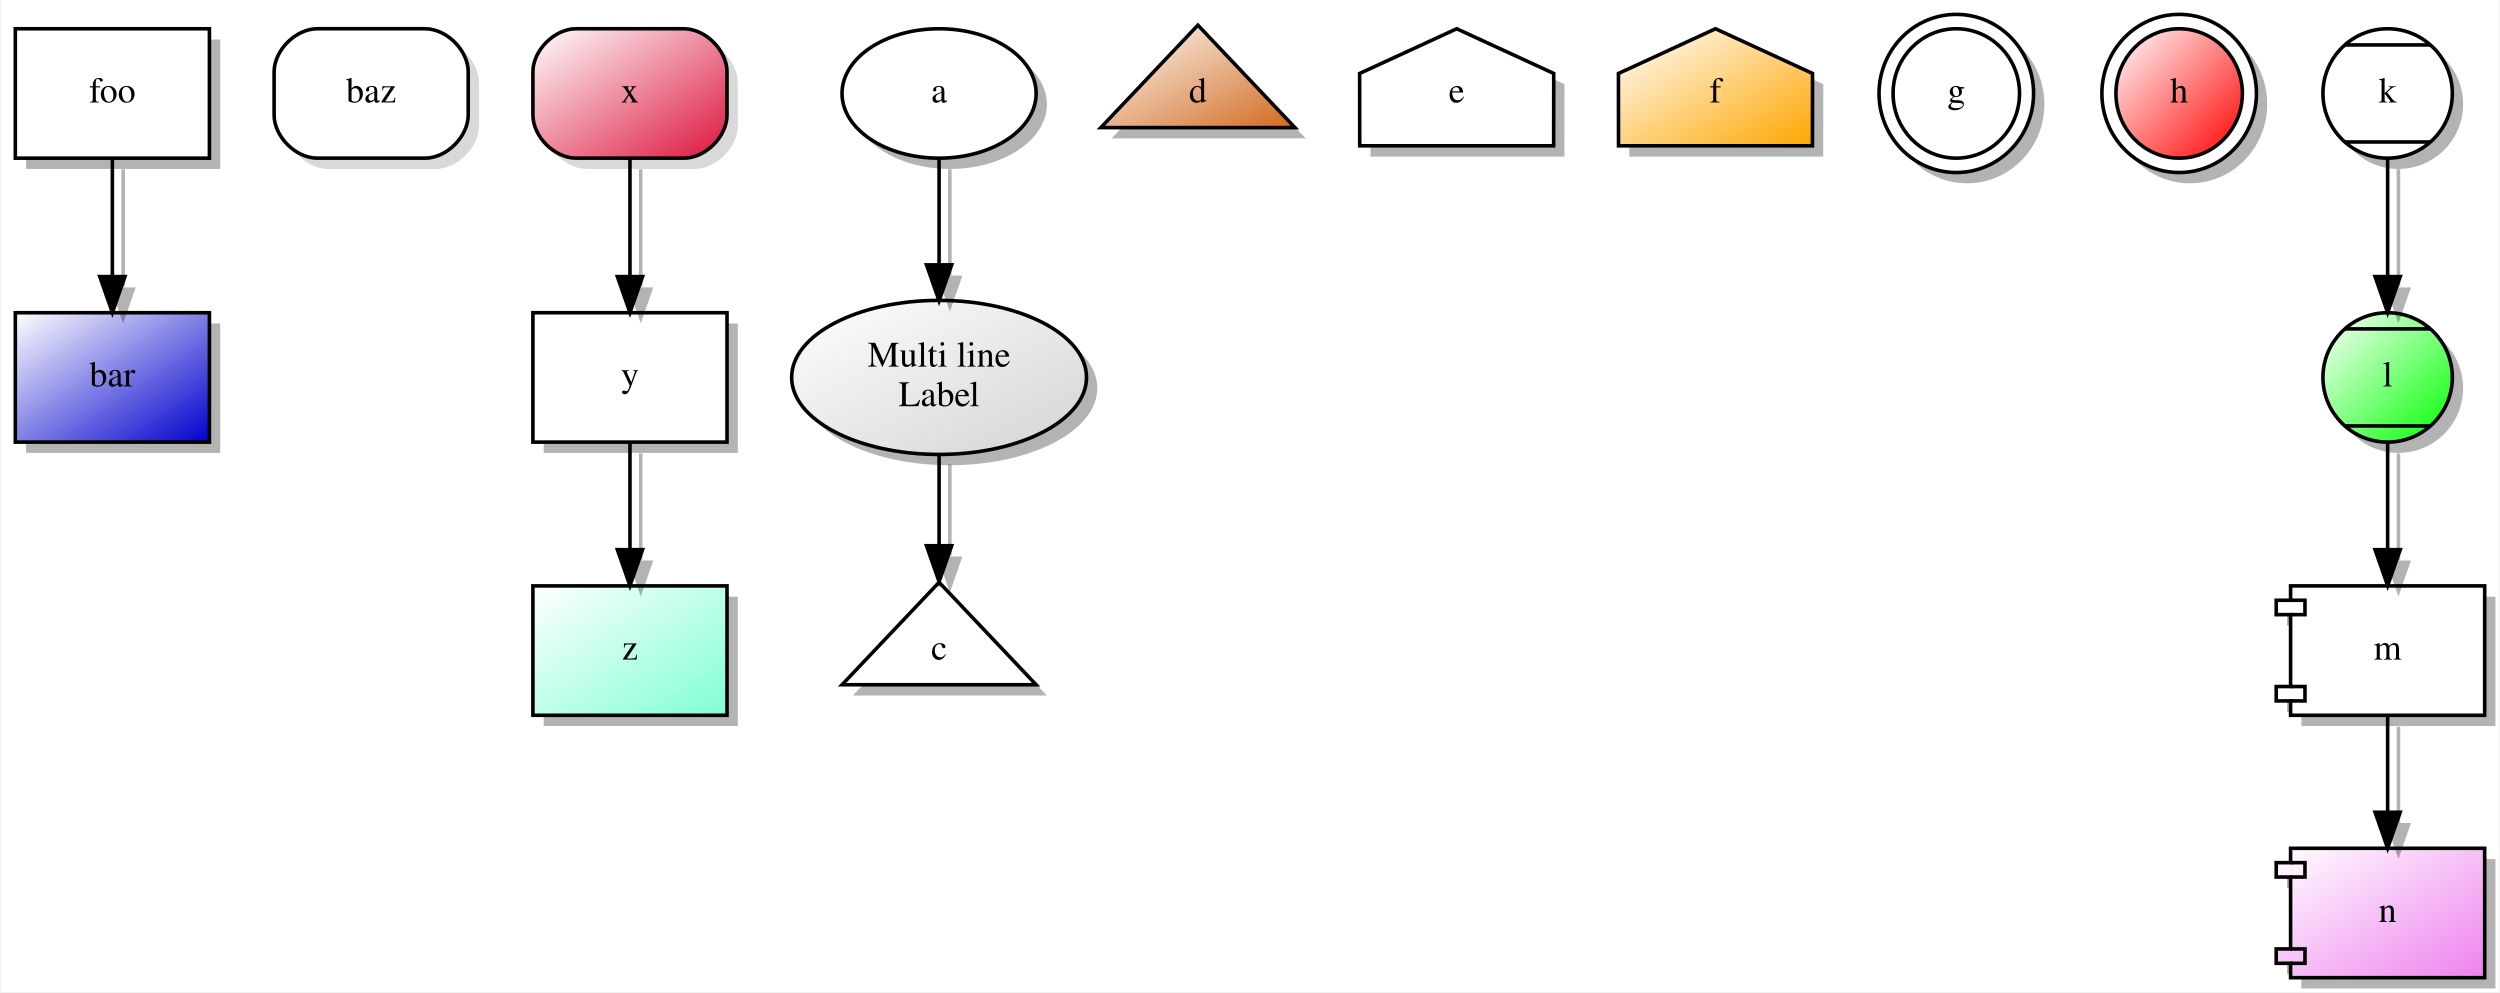
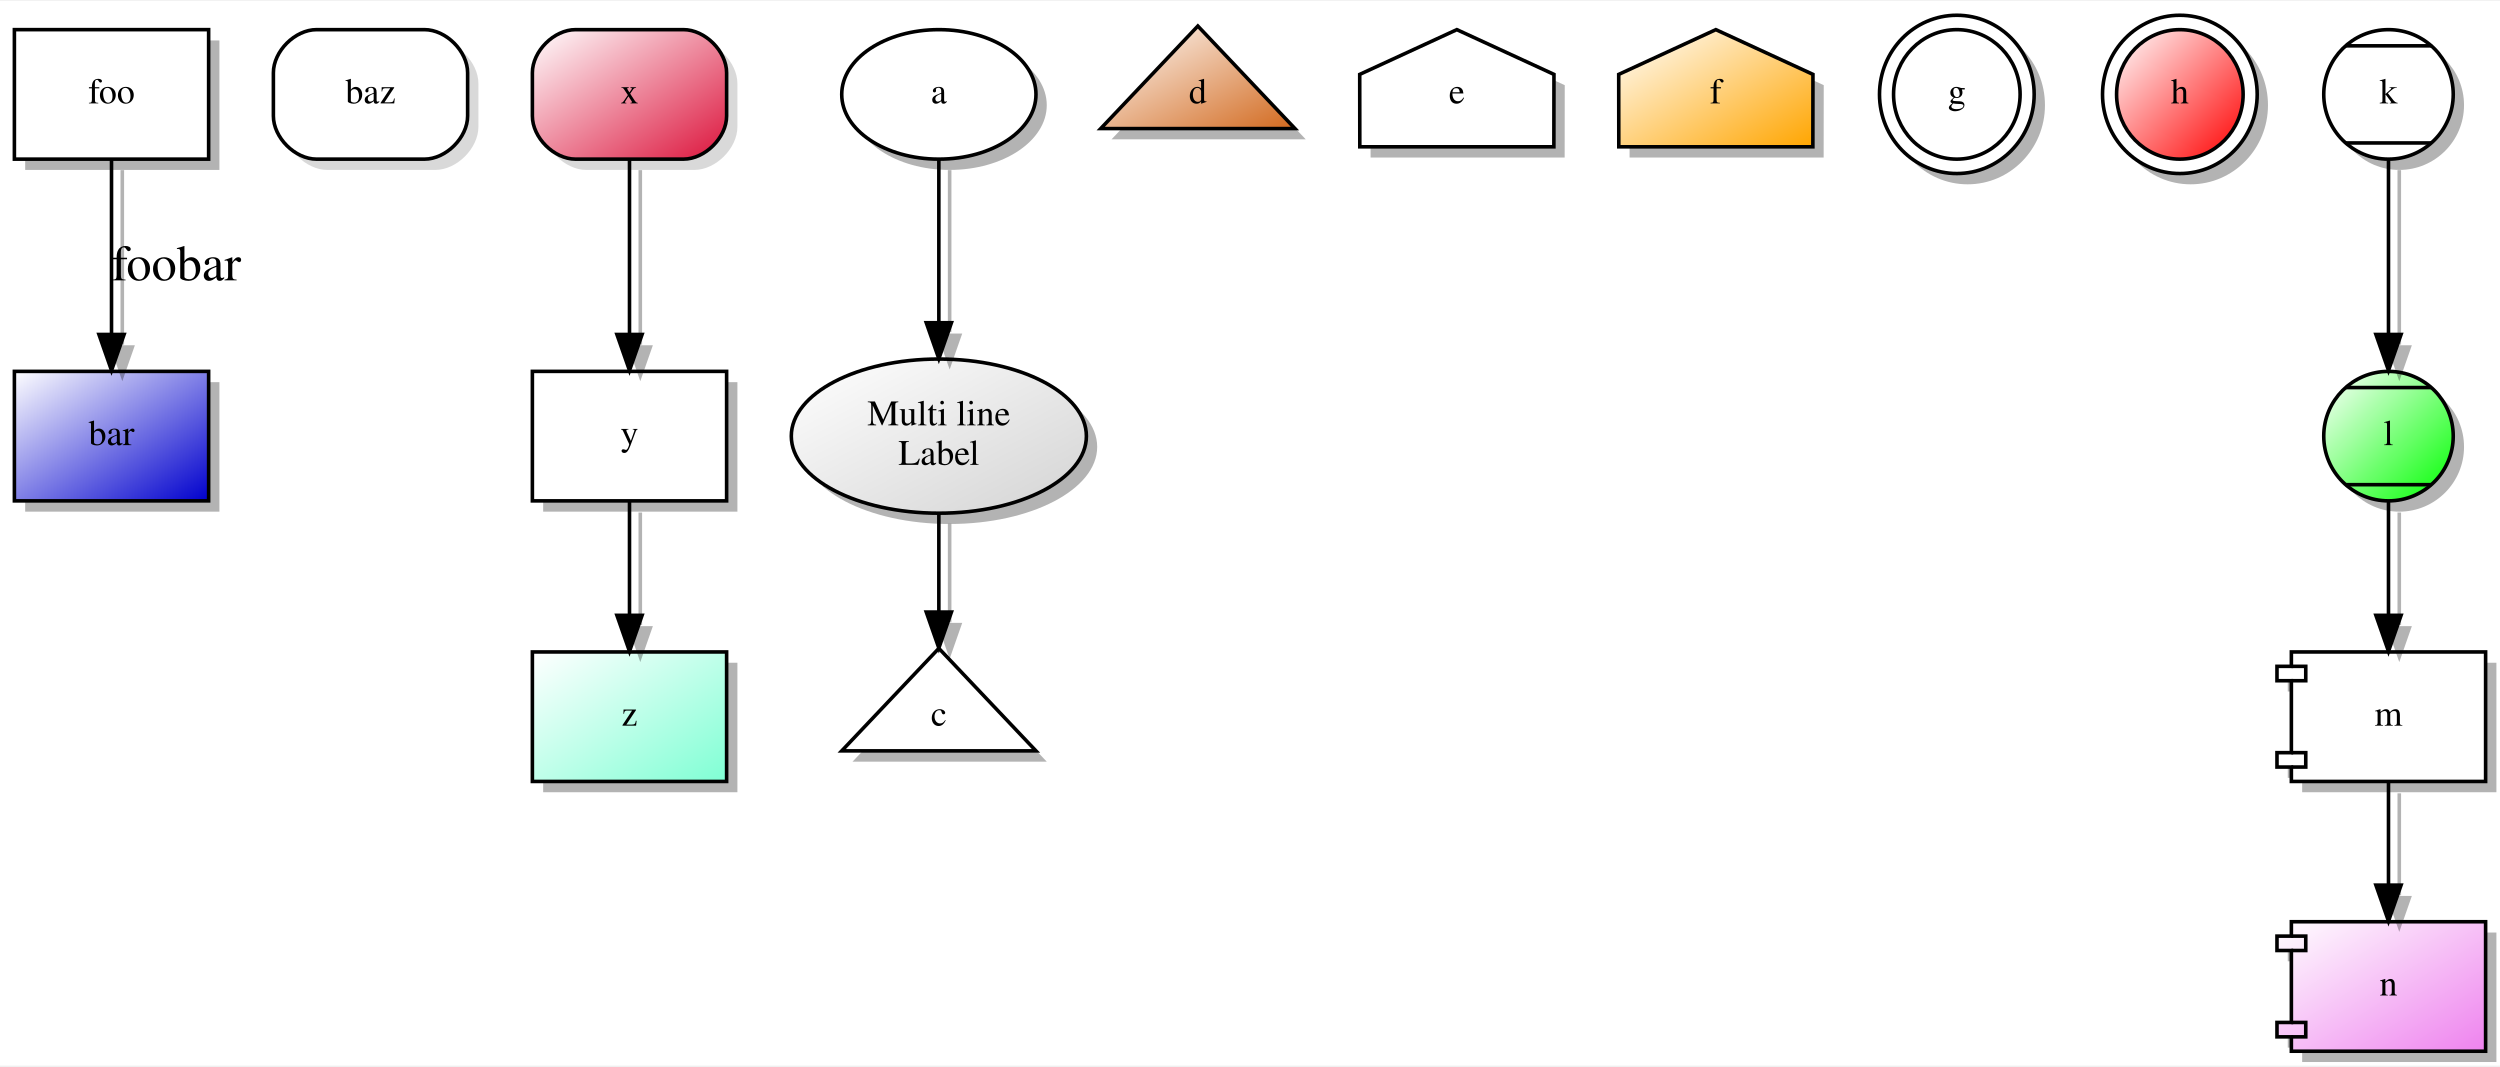
- <svg xmlns="http://www.w3.org/2000/svg" width="504pt" height="200pt" viewBox="0.00 0.00 504.00 200.15" preserveAspectRatio="xMidYMid meet" zoomAndPan="magnify" version="1.1" contentScriptType="text/ecmascript" contentStyleType="text/css">
+ <svg xmlns="http://www.w3.org/2000/svg" width="504pt" height="215pt" viewBox="0.00 0.00 504.00 214.65" preserveAspectRatio="xMidYMid meet" zoomAndPan="magnify" version="1.1" contentScriptType="text/ecmascript" contentStyleType="text/css">
  <defs>
    <linearGradient id="white" x1="0%" y1="0%" x2="0%" y2="0%">
      <stop offset="0%" style="stop-color:rgb(255,255,255);stop-opacity:1" />
    </linearGradient>
    <linearGradient id="black" x1="0%" y1="0%" x2="0%" y2="0%">
      <stop offset="0%" style="stop-color:rgb(0,0,0);stop-opacity:1" />
    </linearGradient>
    <linearGradient id="aquamarine" x1="0%" y1="0%" x2="100%" y2="100%">
      <stop offset="0%" style="stop-color:rgb(255,255,255);stop-opacity:1" />
      <stop offset="100%" style="stop-color:rgb(127,255,212);stop-opacity:1" />
    </linearGradient>
    <linearGradient id="azure" x1="0%" y1="0%" x2="100%" y2="100%">
      <stop offset="0%" style="stop-color:rgb(255,255,255);stop-opacity:1" />
      <stop offset="100%" style="stop-color:rgb(240,255,255);stop-opacity:1" />
    </linearGradient>
    <linearGradient id="blue" x1="0%" y1="0%" x2="100%" y2="100%">
      <stop offset="0%" style="stop-color:rgb(255,255,255);stop-opacity:1" />
      <stop offset="100%" style="stop-color:rgb(0,0,255);stop-opacity:1" />
    </linearGradient>
    <linearGradient id="blueviolet" x1="0%" y1="0%" x2="100%" y2="100%">
      <stop offset="0%" style="stop-color:rgb(255,255,255);stop-opacity:1" />
      <stop offset="100%" style="stop-color:rgb(138,43,226);stop-opacity:1" />
    </linearGradient>
    <linearGradient id="brown" x1="0%" y1="0%" x2="100%" y2="100%">
      <stop offset="0%" style="stop-color:rgb(255,255,255);stop-opacity:1" />
      <stop offset="100%" style="stop-color:rgb(165,42,42);stop-opacity:1" />
    </linearGradient>
    <linearGradient id="cadetblue" x1="0%" y1="0%" x2="100%" y2="100%">
      <stop offset="0%" style="stop-color:rgb(255,255,255);stop-opacity:1" />
      <stop offset="100%" style="stop-color:rgb(95,158,160);stop-opacity:1" />
    </linearGradient>
    <linearGradient id="chocolate" x1="0%" y1="0%" x2="100%" y2="100%">
      <stop offset="0%" style="stop-color:rgb(255,255,255);stop-opacity:1" />
      <stop offset="100%" style="stop-color:rgb(210,105,30);stop-opacity:1" />
    </linearGradient>
    <linearGradient id="cornflowerblue" x1="0%" y1="0%" x2="100%" y2="100%">
      <stop offset="0%" style="stop-color:rgb(255,255,255);stop-opacity:1" />
      <stop offset="100%" style="stop-color:rgb(100,149,237);stop-opacity:1" />
    </linearGradient>
    <linearGradient id="crimson" x1="0%" y1="0%" x2="100%" y2="100%">
      <stop offset="0%" style="stop-color:rgb(255,255,255);stop-opacity:1" />
      <stop offset="100%" style="stop-color:rgb(220,20,60);stop-opacity:1" />
    </linearGradient>
    <linearGradient id="cyan" x1="0%" y1="0%" x2="100%" y2="100%">
      <stop offset="0%" style="stop-color:rgb(255,255,255);stop-opacity:1" />
      <stop offset="100%" style="stop-color:rgb(0,255,255);stop-opacity:1" />
    </linearGradient>
    <linearGradient id="darkgreen" x1="0%" y1="0%" x2="100%" y2="100%">
      <stop offset="0%" style="stop-color:rgb(255,255,255);stop-opacity:1" />
      <stop offset="100%" style="stop-color:rgb(0,100,0);stop-opacity:1" />
    </linearGradient>
    <linearGradient id="darkorange" x1="0%" y1="0%" x2="100%" y2="100%">
      <stop offset="0%" style="stop-color:rgb(255,255,255);stop-opacity:1" />
      <stop offset="100%" style="stop-color:rgb(255,140,0);stop-opacity:1" />
    </linearGradient>
    <linearGradient id="gold" x1="0%" y1="0%" x2="100%" y2="100%">
      <stop offset="0%" style="stop-color:rgb(255,255,255);stop-opacity:1" />
      <stop offset="100%" style="stop-color:rgb(255,215,0);stop-opacity:1" />
    </linearGradient>
    <linearGradient id="gray" x1="0%" y1="0%" x2="100%" y2="100%">
      <stop offset="0%" style="stop-color:rgb(255,255,255);stop-opacity:1" />
      <stop offset="100%" style="stop-color:rgb(192,192,192);stop-opacity:1" />
    </linearGradient>
    <linearGradient id="greenyellow" x1="0%" y1="0%" x2="100%" y2="100%">
      <stop offset="0%" style="stop-color:rgb(255,255,255);stop-opacity:1" />
      <stop offset="100%" style="stop-color:rgb(173,255,47);stop-opacity:1" />
    </linearGradient>
    <linearGradient id="green" x1="0%" y1="0%" x2="100%" y2="100%">
      <stop offset="0%" style="stop-color:rgb(255,255,255);stop-opacity:1" />
      <stop offset="100%" style="stop-color:rgb(0,255,0);stop-opacity:1" />
    </linearGradient>
    <linearGradient id="grey" x1="0%" y1="0%" x2="100%" y2="100%">
      <stop offset="0%" style="stop-color:rgb(255,255,255);stop-opacity:1" />
      <stop offset="100%" style="stop-color:rgb(192,192,192);stop-opacity:1" />
    </linearGradient>
    <linearGradient id="hotpink" x1="0%" y1="0%" x2="100%" y2="100%">
      <stop offset="0%" style="stop-color:rgb(255,255,255);stop-opacity:1" />
      <stop offset="100%" style="stop-color:rgb(255,105,180);stop-opacity:1" />
    </linearGradient>
    <linearGradient id="indianred" x1="0%" y1="0%" x2="100%" y2="100%">
      <stop offset="0%" style="stop-color:rgb(255,255,255);stop-opacity:1" />
      <stop offset="100%" style="stop-color:rgb(205,92,92);stop-opacity:1" />
    </linearGradient>
    <linearGradient id="indigo" x1="0%" y1="0%" x2="100%" y2="100%">
      <stop offset="0%" style="stop-color:rgb(255,255,255);stop-opacity:1" />
      <stop offset="100%" style="stop-color:rgb(75,0,130);stop-opacity:1" />
    </linearGradient>
    <linearGradient id="lavender" x1="0%" y1="0%" x2="100%" y2="100%">
      <stop offset="0%" style="stop-color:rgb(255,255,255);stop-opacity:1" />
      <stop offset="100%" style="stop-color:rgb(230,230,250);stop-opacity:1" />
    </linearGradient>
    <linearGradient id="lightblue" x1="0%" y1="0%" x2="100%" y2="100%">
      <stop offset="0%" style="stop-color:rgb(255,255,255);stop-opacity:1" />
      <stop offset="100%" style="stop-color:rgb(173,216,230);stop-opacity:1" />
    </linearGradient>
    <linearGradient id="lightgray" x1="0%" y1="0%" x2="100%" y2="100%">
      <stop offset="0%" style="stop-color:rgb(255,255,255);stop-opacity:1" />
      <stop offset="100%" style="stop-color:rgb(211,211,211);stop-opacity:1" />
    </linearGradient>
    <linearGradient id="lightgrey" x1="0%" y1="0%" x2="100%" y2="100%">
      <stop offset="0%" style="stop-color:rgb(255,255,255);stop-opacity:1" />
      <stop offset="100%" style="stop-color:rgb(211,211,211);stop-opacity:1" />
    </linearGradient>
    <linearGradient id="magenta" x1="0%" y1="0%" x2="100%" y2="100%">
      <stop offset="0%" style="stop-color:rgb(255,255,255);stop-opacity:1" />
      <stop offset="100%" style="stop-color:rgb(255,0,255);stop-opacity:1" />
    </linearGradient>
    <linearGradient id="maroon" x1="0%" y1="0%" x2="100%" y2="100%">
      <stop offset="0%" style="stop-color:rgb(255,255,255);stop-opacity:1" />
      <stop offset="100%" style="stop-color:rgb(176,48,96);stop-opacity:1" />
    </linearGradient>
    <linearGradient id="mediumblue" x1="0%" y1="0%" x2="100%" y2="100%">
      <stop offset="0%" style="stop-color:rgb(255,255,255);stop-opacity:1" />
      <stop offset="100%" style="stop-color:rgb(0,0,205);stop-opacity:1" />
    </linearGradient>
    <linearGradient id="mediumpurple" x1="0%" y1="0%" x2="100%" y2="100%">
      <stop offset="0%" style="stop-color:rgb(255,255,255);stop-opacity:1" />
      <stop offset="100%" style="stop-color:rgb(147,112,219);stop-opacity:1" />
    </linearGradient>
    <linearGradient id="orange" x1="0%" y1="0%" x2="100%" y2="100%">
      <stop offset="0%" style="stop-color:rgb(255,255,255);stop-opacity:1" />
      <stop offset="100%" style="stop-color:rgb(255,165,0);stop-opacity:1" />
    </linearGradient>
    <linearGradient id="pink" x1="0%" y1="0%" x2="100%" y2="100%">
      <stop offset="0%" style="stop-color:rgb(255,255,255);stop-opacity:1" />
      <stop offset="100%" style="stop-color:rgb(255,192,203);stop-opacity:1" />
    </linearGradient>
    <linearGradient id="purple" x1="0%" y1="0%" x2="100%" y2="100%">
      <stop offset="0%" style="stop-color:rgb(255,255,255);stop-opacity:1" />
      <stop offset="100%" style="stop-color:rgb(160,32,240);stop-opacity:1" />
    </linearGradient>
    <linearGradient id="red" x1="0%" y1="0%" x2="100%" y2="100%">
      <stop offset="0%" style="stop-color:rgb(255,255,255);stop-opacity:1" />
      <stop offset="100%" style="stop-color:rgb(255,0,0);stop-opacity:1" />
    </linearGradient>
    <linearGradient id="steelblue" x1="0%" y1="0%" x2="100%" y2="100%">
      <stop offset="0%" style="stop-color:rgb(255,255,255);stop-opacity:1" />
      <stop offset="100%" style="stop-color:rgb(70,130,180);stop-opacity:1" />
    </linearGradient>
    <linearGradient id="violet" x1="0%" y1="0%" x2="100%" y2="100%">
      <stop offset="0%" style="stop-color:rgb(255,255,255);stop-opacity:1" />
      <stop offset="100%" style="stop-color:rgb(238,130,238);stop-opacity:1" />
    </linearGradient>
    <linearGradient id="yellow" x1="0%" y1="0%" x2="100%" y2="100%">
      <stop offset="0%" style="stop-color:rgb(255,255,255);stop-opacity:1" />
      <stop offset="100%" style="stop-color:rgb(255,255,0);stop-opacity:1" />
    </linearGradient>
    <linearGradient id="none" x1="0%" y1="0%" x2="100%" y2="100%">
      <stop offset="0%" style="stop-color:rgb(255,255,255);stop-opacity:1" />
      <stop offset="100%" style="stop-color:rgb(255,255,255);stop-opacity:1" />
    </linearGradient>
  </defs>
-   <g id="graph0" class="graph" transform="scale(0.72518 0.72518) rotate(0) translate(4 272)">
-     <polygon fill="white" stroke="none" points="-4,4 -4,-272 691,-272 691,4 -4,4" />
+   <g id="graph0" class="graph" transform="scale(0.72518 0.72518) rotate(0) translate(4 292)">
+     <polygon fill="white" stroke="none" points="-4,4 -4,-292 691,-292 691,4 -4,4" />
    <g id="node1" class="node">
-       <polygon fill="none" stroke="black" points="54,-264 0,-264 0,-228 54,-228 54,-264" style="fill: black; stroke: none; fill-opacity:0.3" transform="translate(3,3)" />
-       <polygon fill="none" stroke="black" points="54,-264 0,-264 0,-228 54,-228 54,-264" style="fill: url(#none);stroke: black;" />
-       <text text-anchor="middle" x="27" y="-243.5" font-family="Times,serif" font-size="10.00">foo</text>
+       <polygon fill="none" stroke="black" points="54,-284 0,-284 0,-248 54,-248 54,-284" style="fill: black; stroke: none; fill-opacity:0.3" transform="translate(3,3)" />
+       <polygon fill="none" stroke="black" points="54,-284 0,-284 0,-248 54,-248 54,-284" style="fill: url(#none);stroke: black;" />
+       <text text-anchor="middle" x="27" y="-263.5" font-family="Times,serif" font-size="10.00">foo</text>
    </g>
    <g id="node2" class="node">
-       <polygon fill="mediumblue" stroke="black" points="54,-185 0,-185 0,-149 54,-149 54,-185" style="fill: black; stroke: none; fill-opacity:0.3" transform="translate(3,3)" />
-       <polygon fill="mediumblue" stroke="black" points="54,-185 0,-185 0,-149 54,-149 54,-185" style="fill: url(#mediumblue);stroke: black;" />
-       <text text-anchor="middle" x="27" y="-164.5" font-family="Times,serif" font-size="10.00">bar</text>
+       <polygon fill="mediumblue" stroke="black" points="54,-189 0,-189 0,-153 54,-153 54,-189" style="fill: black; stroke: none; fill-opacity:0.3" transform="translate(3,3)" />
+       <polygon fill="mediumblue" stroke="black" points="54,-189 0,-189 0,-153 54,-153 54,-189" style="fill: url(#mediumblue);stroke: black;" />
+       <text text-anchor="middle" x="27" y="-168.5" font-family="Times,serif" font-size="10.00">bar</text>
    </g>
    <g id="edge1" class="edge">
-       <polygon fill="black" stroke="black" points="30.5,-195.041 27,-185.041 23.5,-195.041 30.5,-195.041" style="fill: black; stroke: none; fill-opacity:0.3" transform="translate(3,3)" />
-       <path fill="none" stroke="black" d="M27,-227.911C27,-218.341 27,-206.183 27,-195.323" style="fill: none; stroke: black; stroke-opacity:0.3" transform="translate(3,3)" />
-       <polygon fill="black" stroke="black" points="30.5,-195.041 27,-185.041 23.5,-195.041 30.5,-195.041" style="fill: url(#black);stroke: black;" />
-       <path fill="none" stroke="black" d="M27,-227.911C27,-218.341 27,-206.183 27,-195.323" />
+       <polygon fill="black" stroke="black" points="30.5,-199.264 27,-189.264 23.5,-199.264 30.5,-199.264" style="fill: black; stroke: none; fill-opacity:0.3" transform="translate(3,3)" />
+       <path fill="none" stroke="black" d="M27,-247.942C27,-234.394 27,-215.18 27,-199.469" style="fill: none; stroke: black; stroke-opacity:0.3" transform="translate(3,3)" />
+       <polygon fill="black" stroke="black" points="30.5,-199.264 27,-189.264 23.5,-199.264 30.5,-199.264" style="fill: url(#black);stroke: black;" />
+       <path fill="none" stroke="black" d="M27,-247.942C27,-234.394 27,-215.18 27,-199.469" />
+       <text text-anchor="middle" x="45" y="-214.3" font-family="Times,serif" font-size="14.00">foobar</text>
    </g>
    <g id="node3" class="node">
-       <path style="fill: black; stroke: none; fill-opacity:0.15" transform="translate(3,3)" d=" M114,-264 C114,-264 84,-264 84,-264 78,-264 72,-258 72,-252 72,-252 72,-240 72,-240 72,-234 78,-228 84,-228 84,-228 114,-228 114,-228 120,-228 126,-234 126,-240 126,-240 126,-252 126,-252 126,-258 120,-264 114,-264" />
-       <path d=" M114,-264 C114,-264 84,-264 84,-264 78,-264 72,-258 72,-252 72,-252 72,-240 72,-240 72,-234 78,-228 84,-228 84,-228 114,-228 114,-228 120,-228 126,-234 126,-240 126,-240 126,-252 126,-252 126,-258 120,-264 114,-264" style="fill: url(#white);stroke: black;" />
-       <text text-anchor="middle" x="99" y="-243.5" font-family="Times,serif" font-size="10.00">baz</text>
+       <path style="fill: black; stroke: none; fill-opacity:0.15" transform="translate(3,3)" d=" M114,-284 C114,-284 84,-284 84,-284 78,-284 72,-278 72,-272 72,-272 72,-260 72,-260 72,-254 78,-248 84,-248 84,-248 114,-248 114,-248 120,-248 126,-254 126,-260 126,-260 126,-272 126,-272 126,-278 120,-284 114,-284" />
+       <path d=" M114,-284 C114,-284 84,-284 84,-284 78,-284 72,-278 72,-272 72,-272 72,-260 72,-260 72,-254 78,-248 84,-248 84,-248 114,-248 114,-248 120,-248 126,-254 126,-260 126,-260 126,-272 126,-272 126,-278 120,-284 114,-284" style="fill: url(#white);stroke: black;" />
+       <text text-anchor="middle" x="99" y="-263.5" font-family="Times,serif" font-size="10.00">baz</text>
    </g>
    <g id="node4" class="node">
-       <path style="fill: black; stroke: none; fill-opacity:0.15" transform="translate(3,3)" d=" M186,-264 C186,-264 156,-264 156,-264 150,-264 144,-258 144,-252 144,-252 144,-240 144,-240 144,-234 150,-228 156,-228 156,-228 186,-228 186,-228 192,-228 198,-234 198,-240 198,-240 198,-252 198,-252 198,-258 192,-264 186,-264" />
-       <path d=" M186,-264 C186,-264 156,-264 156,-264 150,-264 144,-258 144,-252 144,-252 144,-240 144,-240 144,-234 150,-228 156,-228 156,-228 186,-228 186,-228 192,-228 198,-234 198,-240 198,-240 198,-252 198,-252 198,-258 192,-264 186,-264" style="fill: url(#crimson);stroke: black;" />
-       <text text-anchor="middle" x="171" y="-243.5" font-family="Times,serif" font-size="10.00">x</text>
+       <path style="fill: black; stroke: none; fill-opacity:0.15" transform="translate(3,3)" d=" M186,-284 C186,-284 156,-284 156,-284 150,-284 144,-278 144,-272 144,-272 144,-260 144,-260 144,-254 150,-248 156,-248 156,-248 186,-248 186,-248 192,-248 198,-254 198,-260 198,-260 198,-272 198,-272 198,-278 192,-284 186,-284" />
+       <path d=" M186,-284 C186,-284 156,-284 156,-284 150,-284 144,-278 144,-272 144,-272 144,-260 144,-260 144,-254 150,-248 156,-248 156,-248 186,-248 186,-248 192,-248 198,-254 198,-260 198,-260 198,-272 198,-272 198,-278 192,-284 186,-284" style="fill: url(#crimson);stroke: black;" />
+       <text text-anchor="middle" x="171" y="-263.5" font-family="Times,serif" font-size="10.00">x</text>
    </g>
    <g id="node5" class="node">
-       <polygon fill="none" stroke="black" points="198,-185 144,-185 144,-149 198,-149 198,-185" style="fill: black; stroke: none; fill-opacity:0.3" transform="translate(3,3)" />
-       <polygon fill="none" stroke="black" points="198,-185 144,-185 144,-149 198,-149 198,-185" style="fill: url(#none);stroke: black;" />
-       <text text-anchor="middle" x="171" y="-164.5" font-family="Times,serif" font-size="10.00">y</text>
+       <polygon fill="none" stroke="black" points="198,-189 144,-189 144,-153 198,-153 198,-189" style="fill: black; stroke: none; fill-opacity:0.3" transform="translate(3,3)" />
+       <polygon fill="none" stroke="black" points="198,-189 144,-189 144,-153 198,-153 198,-189" style="fill: url(#none);stroke: black;" />
+       <text text-anchor="middle" x="171" y="-168.5" font-family="Times,serif" font-size="10.00">y</text>
    </g>
    <g id="edge4" class="edge">
-       <polygon fill="black" stroke="black" points="174.5,-195.041 171,-185.041 167.5,-195.041 174.5,-195.041" style="fill: black; stroke: none; fill-opacity:0.3" transform="translate(3,3)" />
-       <path fill="none" stroke="black" d="M171,-227.911C171,-218.341 171,-206.183 171,-195.323" style="fill: none; stroke: black; stroke-opacity:0.3" transform="translate(3,3)" />
-       <polygon fill="black" stroke="black" points="174.5,-195.041 171,-185.041 167.5,-195.041 174.5,-195.041" style="fill: url(#black);stroke: black;" />
-       <path fill="none" stroke="black" d="M171,-227.911C171,-218.341 171,-206.183 171,-195.323" />
+       <polygon fill="black" stroke="black" points="174.5,-199.264 171,-189.264 167.5,-199.264 174.5,-199.264" style="fill: black; stroke: none; fill-opacity:0.3" transform="translate(3,3)" />
+       <path fill="none" stroke="black" d="M171,-247.942C171,-234.394 171,-215.18 171,-199.469" style="fill: none; stroke: black; stroke-opacity:0.3" transform="translate(3,3)" />
+       <polygon fill="black" stroke="black" points="174.5,-199.264 171,-189.264 167.5,-199.264 174.5,-199.264" style="fill: url(#black);stroke: black;" />
+       <path fill="none" stroke="black" d="M171,-247.942C171,-234.394 171,-215.18 171,-199.469" />
    </g>
    <g id="node6" class="node">
-       <polygon fill="aquamarine" stroke="black" points="198,-109 144,-109 144,-73 198,-73 198,-109" style="fill: black; stroke: none; fill-opacity:0.3" transform="translate(3,3)" />
-       <polygon fill="aquamarine" stroke="black" points="198,-109 144,-109 144,-73 198,-73 198,-109" style="fill: url(#aquamarine);stroke: black;" />
-       <text text-anchor="middle" x="171" y="-88.5" font-family="Times,serif" font-size="10.00">z</text>
+       <polygon fill="aquamarine" stroke="black" points="198,-111 144,-111 144,-75 198,-75 198,-111" style="fill: black; stroke: none; fill-opacity:0.3" transform="translate(3,3)" />
+       <polygon fill="aquamarine" stroke="black" points="198,-111 144,-111 144,-75 198,-75 198,-111" style="fill: url(#aquamarine);stroke: black;" />
+       <text text-anchor="middle" x="171" y="-90.5" font-family="Times,serif" font-size="10.00">z</text>
    </g>
    <g id="edge5" class="edge">
-       <polygon fill="black" stroke="black" points="174.5,-119.07 171,-109.07 167.5,-119.07 174.5,-119.07" style="fill: black; stroke: none; fill-opacity:0.3" transform="translate(3,3)" />
-       <path fill="none" stroke="black" d="M171,-148.837C171,-140.058 171,-129.163 171,-119.267" style="fill: none; stroke: black; stroke-opacity:0.3" transform="translate(3,3)" />
-       <polygon fill="black" stroke="black" points="174.5,-119.07 171,-109.07 167.5,-119.07 174.5,-119.07" style="fill: url(#black);stroke: black;" />
-       <path fill="none" stroke="black" d="M171,-148.837C171,-140.058 171,-129.163 171,-119.267" />
+       <polygon fill="black" stroke="black" points="174.5,-121.177 171,-111.177 167.5,-121.177 174.5,-121.177" style="fill: black; stroke: none; fill-opacity:0.3" transform="translate(3,3)" />
+       <path fill="none" stroke="black" d="M171,-152.754C171,-143.523 171,-131.935 171,-121.495" style="fill: none; stroke: black; stroke-opacity:0.3" transform="translate(3,3)" />
+       <polygon fill="black" stroke="black" points="174.5,-121.177 171,-111.177 167.5,-121.177 174.5,-121.177" style="fill: url(#black);stroke: black;" />
+       <path fill="none" stroke="black" d="M171,-152.754C171,-143.523 171,-131.935 171,-121.495" />
    </g>
    <g id="node7" class="node">
-       <ellipse fill="none" stroke="black" cx="257" cy="-246" rx="27" ry="18" style="fill: black; stroke: none; fill-opacity:0.3" transform="translate(3,3)" />
-       <ellipse fill="none" stroke="black" cx="257" cy="-246" rx="27" ry="18" style="fill: url(#none);stroke: black;" />
-       <text text-anchor="middle" x="257" y="-243.5" font-family="Times,serif" font-size="10.00">a</text>
+       <ellipse fill="none" stroke="black" cx="257" cy="-266" rx="27" ry="18" style="fill: black; stroke: none; fill-opacity:0.3" transform="translate(3,3)" />
+       <ellipse fill="none" stroke="black" cx="257" cy="-266" rx="27" ry="18" style="fill: url(#none);stroke: black;" />
+       <text text-anchor="middle" x="257" y="-263.5" font-family="Times,serif" font-size="10.00">a</text>
    </g>
    <g id="node8" class="node">
-       <ellipse fill="lightgrey" stroke="black" cx="257" cy="-167" rx="41.018" ry="21.429" style="fill: black; stroke: none; fill-opacity:0.3" transform="translate(3,3)" />
-       <ellipse fill="lightgrey" stroke="black" cx="257" cy="-167" rx="41.018" ry="21.429" style="fill: url(#lightgrey);stroke: black;" />
-       <text text-anchor="middle" x="257" y="-170" font-family="Times,serif" font-size="10.00">Multi line</text>
-       <text text-anchor="middle" x="257" y="-159" font-family="Times,serif" font-size="10.00">Label</text>
+       <ellipse fill="lightgrey" stroke="black" cx="257" cy="-171" rx="41.018" ry="21.429" style="fill: black; stroke: none; fill-opacity:0.3" transform="translate(3,3)" />
+       <ellipse fill="lightgrey" stroke="black" cx="257" cy="-171" rx="41.018" ry="21.429" style="fill: url(#lightgrey);stroke: black;" />
+       <text text-anchor="middle" x="257" y="-174" font-family="Times,serif" font-size="10.00">Multi line</text>
+       <text text-anchor="middle" x="257" y="-163" font-family="Times,serif" font-size="10.00">Label</text>
    </g>
    <g id="edge2" class="edge">
-       <polygon fill="black" stroke="black" points="260.5,-198.319 257,-188.319 253.5,-198.319 260.5,-198.319" style="fill: black; stroke: none; fill-opacity:0.3" transform="translate(3,3)" />
-       <path fill="none" stroke="black" d="M257,-227.911C257,-219.23 257,-208.419 257,-198.38" style="fill: none; stroke: black; stroke-opacity:0.3" transform="translate(3,3)" />
-       <polygon fill="black" stroke="black" points="260.5,-198.319 257,-188.319 253.5,-198.319 260.5,-198.319" style="fill: url(#black);stroke: black;" />
-       <path fill="none" stroke="black" d="M257,-227.911C257,-219.23 257,-208.419 257,-198.38" />
+       <polygon fill="black" stroke="black" points="260.5,-202.521 257,-192.521 253.5,-202.521 260.5,-202.521" style="fill: black; stroke: none; fill-opacity:0.3" transform="translate(3,3)" />
+       <path fill="none" stroke="black" d="M257,-247.942C257,-235.368 257,-217.914 257,-202.909" style="fill: none; stroke: black; stroke-opacity:0.3" transform="translate(3,3)" />
+       <polygon fill="black" stroke="black" points="260.5,-202.521 257,-192.521 253.5,-202.521 260.5,-202.521" style="fill: url(#black);stroke: black;" />
+       <path fill="none" stroke="black" d="M257,-247.942C257,-235.368 257,-217.914 257,-202.909" />
    </g>
    <g id="node9" class="node">
-       <polygon fill="none" stroke="black" points="257,-110 230,-81.5 284,-81.5 257,-110" style="fill: black; stroke: none; fill-opacity:0.3" transform="translate(3,3)" />
-       <polygon fill="none" stroke="black" points="257,-110 230,-81.5 284,-81.5 257,-110" style="fill: url(#none);stroke: black;" />
-       <text text-anchor="middle" x="257" y="-88.5" font-family="Times,serif" font-size="10.00">c</text>
+       <polygon fill="none" stroke="black" points="257,-112 230,-83.5 284,-83.5 257,-112" style="fill: black; stroke: none; fill-opacity:0.3" transform="translate(3,3)" />
+       <polygon fill="none" stroke="black" points="257,-112 230,-83.5 284,-83.5 257,-112" style="fill: url(#none);stroke: black;" />
+       <text text-anchor="middle" x="257" y="-90.5" font-family="Times,serif" font-size="10.00">c</text>
    </g>
    <g id="edge3" class="edge">
-       <polygon fill="black" stroke="black" points="260.5,-120.173 257,-110.174 253.5,-120.174 260.5,-120.173" style="fill: black; stroke: none; fill-opacity:0.3" transform="translate(3,3)" />
-       <path fill="none" stroke="black" d="M257,-145.779C257,-137.956 257,-128.863 257,-120.405" style="fill: none; stroke: black; stroke-opacity:0.3" transform="translate(3,3)" />
-       <polygon fill="black" stroke="black" points="260.5,-120.173 257,-110.174 253.5,-120.174 260.5,-120.173" style="fill: url(#black);stroke: black;" />
-       <path fill="none" stroke="black" d="M257,-145.779C257,-137.956 257,-128.863 257,-120.405" />
+       <polygon fill="black" stroke="black" points="260.5,-122.088 257,-112.088 253.5,-122.088 260.5,-122.088" style="fill: black; stroke: none; fill-opacity:0.3" transform="translate(3,3)" />
+       <path fill="none" stroke="black" d="M257,-149.633C257,-141.227 257,-131.341 257,-122.253" style="fill: none; stroke: black; stroke-opacity:0.3" transform="translate(3,3)" />
+       <polygon fill="black" stroke="black" points="260.5,-122.088 257,-112.088 253.5,-122.088 260.5,-122.088" style="fill: url(#black);stroke: black;" />
+       <path fill="none" stroke="black" d="M257,-149.633C257,-141.227 257,-131.341 257,-122.253" />
    </g>
    <g id="node10" class="node">
-       <polygon fill="chocolate" stroke="black" points="329,-265 302,-236.5 356,-236.5 329,-265" style="fill: black; stroke: none; fill-opacity:0.3" transform="translate(3,3)" />
-       <polygon fill="chocolate" stroke="black" points="329,-265 302,-236.5 356,-236.5 329,-265" style="fill: url(#chocolate);stroke: black;" />
-       <text text-anchor="middle" x="329" y="-243.5" font-family="Times,serif" font-size="10.00">d</text>
+       <polygon fill="chocolate" stroke="black" points="329,-285 302,-256.5 356,-256.5 329,-285" style="fill: black; stroke: none; fill-opacity:0.3" transform="translate(3,3)" />
+       <polygon fill="chocolate" stroke="black" points="329,-285 302,-256.5 356,-256.5 329,-285" style="fill: url(#chocolate);stroke: black;" />
+       <text text-anchor="middle" x="329" y="-263.5" font-family="Times,serif" font-size="10.00">d</text>
    </g>
    <g id="node11" class="node">
-       <polygon fill="none" stroke="black" points="428,-251.562 401,-264 374,-251.562 374.025,-231.438 427.975,-231.438 428,-251.562" style="fill: black; stroke: none; fill-opacity:0.3" transform="translate(3,3)" />
-       <polygon fill="none" stroke="black" points="428,-251.562 401,-264 374,-251.562 374.025,-231.438 427.975,-231.438 428,-251.562" style="fill: url(#none);stroke: black;" />
-       <text text-anchor="middle" x="401" y="-243.5" font-family="Times,serif" font-size="10.00">e</text>
+       <polygon fill="none" stroke="black" points="428,-271.562 401,-284 374,-271.562 374.025,-251.438 427.975,-251.438 428,-271.562" style="fill: black; stroke: none; fill-opacity:0.3" transform="translate(3,3)" />
+       <polygon fill="none" stroke="black" points="428,-271.562 401,-284 374,-271.562 374.025,-251.438 427.975,-251.438 428,-271.562" style="fill: url(#none);stroke: black;" />
+       <text text-anchor="middle" x="401" y="-263.5" font-family="Times,serif" font-size="10.00">e</text>
    </g>
    <g id="node12" class="node">
-       <polygon fill="orange" stroke="black" points="500,-251.562 473,-264 446,-251.562 446.025,-231.438 499.975,-231.438 500,-251.562" style="fill: black; stroke: none; fill-opacity:0.3" transform="translate(3,3)" />
-       <polygon fill="orange" stroke="black" points="500,-251.562 473,-264 446,-251.562 446.025,-231.438 499.975,-231.438 500,-251.562" style="fill: url(#orange);stroke: black;" />
-       <text text-anchor="middle" x="473" y="-243.5" font-family="Times,serif" font-size="10.00">f</text>
+       <polygon fill="orange" stroke="black" points="500,-271.562 473,-284 446,-271.562 446.025,-251.438 499.975,-251.438 500,-271.562" style="fill: black; stroke: none; fill-opacity:0.3" transform="translate(3,3)" />
+       <polygon fill="orange" stroke="black" points="500,-271.562 473,-284 446,-271.562 446.025,-251.438 499.975,-251.438 500,-271.562" style="fill: url(#orange);stroke: black;" />
+       <text text-anchor="middle" x="473" y="-263.5" font-family="Times,serif" font-size="10.00">f</text>
    </g>
    <g id="node13" class="node">
-       <ellipse fill="none" stroke="black" cx="540" cy="-246" rx="17.591" ry="18" style="fill: black; stroke: none; fill-opacity:0.3" transform="translate(3,3)" />
-       <ellipse fill="none" stroke="black" cx="540" cy="-246" rx="21.5" ry="22" style="fill: black; stroke: none; fill-opacity:0.3" transform="translate(3,3)" />
-       <ellipse fill="none" stroke="black" cx="540" cy="-246" rx="21.5" ry="22" style="fill: url(#none);stroke: black;" />
-       <ellipse fill="none" stroke="black" cx="540" cy="-246" rx="17.591" ry="18" style="fill: url(#none);stroke: black;" />
-       <text text-anchor="middle" x="540" y="-243.5" font-family="Times,serif" font-size="10.00">g</text>
+       <ellipse fill="none" stroke="black" cx="540" cy="-266" rx="17.591" ry="18" style="fill: black; stroke: none; fill-opacity:0.3" transform="translate(3,3)" />
+       <ellipse fill="none" stroke="black" cx="540" cy="-266" rx="21.5" ry="22" style="fill: black; stroke: none; fill-opacity:0.3" transform="translate(3,3)" />
+       <ellipse fill="none" stroke="black" cx="540" cy="-266" rx="21.5" ry="22" style="fill: url(#none);stroke: black;" />
+       <ellipse fill="none" stroke="black" cx="540" cy="-266" rx="17.591" ry="18" style="fill: url(#none);stroke: black;" />
+       <text text-anchor="middle" x="540" y="-263.5" font-family="Times,serif" font-size="10.00">g</text>
    </g>
    <g id="node14" class="node">
-       <ellipse fill="red" stroke="black" cx="602" cy="-246" rx="17.591" ry="18" style="fill: black; stroke: none; fill-opacity:0.3" transform="translate(3,3)" />
-       <ellipse fill="none" stroke="black" cx="602" cy="-246" rx="21.5" ry="22" style="fill: black; stroke: none; fill-opacity:0.3" transform="translate(3,3)" />
-       <ellipse fill="none" stroke="black" cx="602" cy="-246" rx="21.5" ry="22" style="fill: url(#none);stroke: black;" />
-       <ellipse fill="red" stroke="black" cx="602" cy="-246" rx="17.591" ry="18" style="fill: url(#red);stroke: black;" />
-       <text text-anchor="middle" x="602" y="-243.5" font-family="Times,serif" font-size="10.00">h</text>
+       <ellipse fill="red" stroke="black" cx="602" cy="-266" rx="17.591" ry="18" style="fill: black; stroke: none; fill-opacity:0.3" transform="translate(3,3)" />
+       <ellipse fill="none" stroke="black" cx="602" cy="-266" rx="21.5" ry="22" style="fill: black; stroke: none; fill-opacity:0.3" transform="translate(3,3)" />
+       <ellipse fill="none" stroke="black" cx="602" cy="-266" rx="21.5" ry="22" style="fill: url(#none);stroke: black;" />
+       <ellipse fill="red" stroke="black" cx="602" cy="-266" rx="17.591" ry="18" style="fill: url(#red);stroke: black;" />
+       <text text-anchor="middle" x="602" y="-263.5" font-family="Times,serif" font-size="10.00">h</text>
    </g>
    <g id="node15" class="node">
-       <ellipse fill="none" stroke="black" cx="660" cy="-246" rx="18" ry="18" style="fill: black; stroke: none; fill-opacity:0.3" transform="translate(3,3)" />
-       <path style="fill: black; stroke: none; fill-opacity:0.15" transform="translate(3,3)" d=" M671.905,-259.5 L648.095,-259.5 " />
-       <ellipse fill="none" stroke="black" cx="660" cy="-246" rx="18" ry="18" style="fill: url(#none);stroke: black;" />
-       <path d=" M671.905,-259.5 L648.095,-259.5 " style="fill: none;stroke: black;" />
-       <path d=" M671.905,-232.5 L648.095,-232.5 " style="fill: none;stroke: black;" />
-       <text text-anchor="middle" x="660" y="-243.5" font-family="Times,serif" font-size="10.00">k</text>
+       <ellipse fill="none" stroke="black" cx="660" cy="-266" rx="18" ry="18" style="fill: black; stroke: none; fill-opacity:0.3" transform="translate(3,3)" />
+       <path style="fill: black; stroke: none; fill-opacity:0.15" transform="translate(3,3)" d=" M671.905,-279.5 L648.095,-279.5 " />
+       <ellipse fill="none" stroke="black" cx="660" cy="-266" rx="18" ry="18" style="fill: url(#none);stroke: black;" />
+       <path d=" M671.905,-279.5 L648.095,-279.5 " style="fill: none;stroke: black;" />
+       <path d=" M671.905,-252.5 L648.095,-252.5 " style="fill: none;stroke: black;" />
+       <text text-anchor="middle" x="660" y="-263.5" font-family="Times,serif" font-size="10.00">k</text>
    </g>
    <g id="node16" class="node">
-       <ellipse fill="green" stroke="black" cx="660" cy="-167" rx="18" ry="18" style="fill: black; stroke: none; fill-opacity:0.3" transform="translate(3,3)" />
-       <path style="fill: black; stroke: none; fill-opacity:0.15" transform="translate(3,3)" d=" M671.905,-180.5 L648.095,-180.5 " />
-       <ellipse fill="green" stroke="black" cx="660" cy="-167" rx="18" ry="18" style="fill: url(#green);stroke: black;" />
-       <path d=" M671.905,-180.5 L648.095,-180.5 " style="fill: none;stroke: black;" />
-       <path d=" M671.905,-153.5 L648.095,-153.5 " style="fill: none;stroke: black;" />
-       <text text-anchor="middle" x="660" y="-164.5" font-family="Times,serif" font-size="10.00">l</text>
+       <ellipse fill="green" stroke="black" cx="660" cy="-171" rx="18" ry="18" style="fill: black; stroke: none; fill-opacity:0.3" transform="translate(3,3)" />
+       <path style="fill: black; stroke: none; fill-opacity:0.15" transform="translate(3,3)" d=" M671.905,-184.5 L648.095,-184.5 " />
+       <ellipse fill="green" stroke="black" cx="660" cy="-171" rx="18" ry="18" style="fill: url(#green);stroke: black;" />
+       <path d=" M671.905,-184.5 L648.095,-184.5 " style="fill: none;stroke: black;" />
+       <path d=" M671.905,-157.5 L648.095,-157.5 " style="fill: none;stroke: black;" />
+       <text text-anchor="middle" x="660" y="-168.5" font-family="Times,serif" font-size="10.00">l</text>
    </g>
    <g id="edge6" class="edge">
-       <polygon fill="black" stroke="black" points="663.5,-195.041 660,-185.041 656.5,-195.041 663.5,-195.041" style="fill: black; stroke: none; fill-opacity:0.3" transform="translate(3,3)" />
-       <path fill="none" stroke="black" d="M660,-227.911C660,-218.341 660,-206.183 660,-195.323" style="fill: none; stroke: black; stroke-opacity:0.3" transform="translate(3,3)" />
-       <polygon fill="black" stroke="black" points="663.5,-195.041 660,-185.041 656.5,-195.041 663.5,-195.041" style="fill: url(#black);stroke: black;" />
-       <path fill="none" stroke="black" d="M660,-227.911C660,-218.341 660,-206.183 660,-195.323" />
+       <polygon fill="black" stroke="black" points="663.5,-199.264 660,-189.264 656.5,-199.264 663.5,-199.264" style="fill: black; stroke: none; fill-opacity:0.3" transform="translate(3,3)" />
+       <path fill="none" stroke="black" d="M660,-247.942C660,-234.394 660,-215.18 660,-199.469" style="fill: none; stroke: black; stroke-opacity:0.3" transform="translate(3,3)" />
+       <polygon fill="black" stroke="black" points="663.5,-199.264 660,-189.264 656.5,-199.264 663.5,-199.264" style="fill: url(#black);stroke: black;" />
+       <path fill="none" stroke="black" d="M660,-247.942C660,-234.394 660,-215.18 660,-199.469" />
    </g>
    <g id="node17" class="node">
-       <polygon fill="none" stroke="black" points="687,-109 633,-109 633,-105 629,-105 629,-101 633,-101 633,-81 629,-81 629,-77 633,-77 633,-73 687,-73 687,-109" style="fill: black; stroke: none; fill-opacity:0.3" transform="translate(3,3)" />
-       <path style="fill: black; stroke: none; fill-opacity:0.15" transform="translate(3,3)" d=" M633,-105 L637,-105 L637,-101 L633,-101 " />
-       <polygon fill="none" stroke="black" points="687,-109 633,-109 633,-105 629,-105 629,-101 633,-101 633,-81 629,-81 629,-77 633,-77 633,-73 687,-73 687,-109" style="fill: url(#none);stroke: black;" />
-       <path d=" M633,-105 L637,-105 L637,-101 L633,-101 " style="fill: none;stroke: black;" />
-       <path d=" M633,-81 L637,-81 L637,-77 L633,-77 " style="fill: none;stroke: black;" />
-       <text text-anchor="middle" x="660" y="-88.5" font-family="Times,serif" font-size="10.00">m</text>
+       <polygon fill="none" stroke="black" points="687,-111 633,-111 633,-107 629,-107 629,-103 633,-103 633,-83 629,-83 629,-79 633,-79 633,-75 687,-75 687,-111" style="fill: black; stroke: none; fill-opacity:0.3" transform="translate(3,3)" />
+       <path style="fill: black; stroke: none; fill-opacity:0.15" transform="translate(3,3)" d=" M633,-107 L637,-107 L637,-103 L633,-103 " />
+       <polygon fill="none" stroke="black" points="687,-111 633,-111 633,-107 629,-107 629,-103 633,-103 633,-83 629,-83 629,-79 633,-79 633,-75 687,-75 687,-111" style="fill: url(#none);stroke: black;" />
+       <path d=" M633,-107 L637,-107 L637,-103 L633,-103 " style="fill: none;stroke: black;" />
+       <path d=" M633,-83 L637,-83 L637,-79 L633,-79 " style="fill: none;stroke: black;" />
+       <text text-anchor="middle" x="660" y="-90.5" font-family="Times,serif" font-size="10.00">m</text>
    </g>
    <g id="edge7" class="edge">
-       <polygon fill="black" stroke="black" points="663.5,-119.07 660,-109.07 656.5,-119.07 663.5,-119.07" style="fill: black; stroke: none; fill-opacity:0.3" transform="translate(3,3)" />
-       <path fill="none" stroke="black" d="M660,-148.837C660,-140.058 660,-129.163 660,-119.267" style="fill: none; stroke: black; stroke-opacity:0.3" transform="translate(3,3)" />
-       <polygon fill="black" stroke="black" points="663.5,-119.07 660,-109.07 656.5,-119.07 663.5,-119.07" style="fill: url(#black);stroke: black;" />
-       <path fill="none" stroke="black" d="M660,-148.837C660,-140.058 660,-129.163 660,-119.267" />
+       <polygon fill="black" stroke="black" points="663.5,-121.177 660,-111.177 656.5,-121.177 663.5,-121.177" style="fill: black; stroke: none; fill-opacity:0.3" transform="translate(3,3)" />
+       <path fill="none" stroke="black" d="M660,-152.754C660,-143.523 660,-131.935 660,-121.495" style="fill: none; stroke: black; stroke-opacity:0.3" transform="translate(3,3)" />
+       <polygon fill="black" stroke="black" points="663.5,-121.177 660,-111.177 656.5,-121.177 663.5,-121.177" style="fill: url(#black);stroke: black;" />
+       <path fill="none" stroke="black" d="M660,-152.754C660,-143.523 660,-131.935 660,-121.495" />
    </g>
    <g id="node18" class="node">
      <polygon fill="violet" stroke="black" points="687,-36 633,-36 633,-32 629,-32 629,-28 633,-28 633,-8 629,-8 629,-4 633,-4 633,-0 687,-0 687,-36" style="fill: black; stroke: none; fill-opacity:0.3" transform="translate(3,3)" />
      <path style="fill: black; stroke: none; fill-opacity:0.15" transform="translate(3,3)" d=" M633,-32 L637,-32 L637,-28 L633,-28 " />
      <polygon fill="violet" stroke="black" points="687,-36 633,-36 633,-32 629,-32 629,-28 633,-28 633,-8 629,-8 629,-4 633,-4 633,-0 687,-0 687,-36" style="fill: url(#violet);stroke: black;" />
      <path d=" M633,-32 L637,-32 L637,-28 L633,-28 " style="fill: none;stroke: black;" />
      <path d=" M633,-8 L637,-8 L637,-4 L633,-4 " style="fill: none;stroke: black;" />
      <text text-anchor="middle" x="660" y="-15.5" font-family="Times,serif" font-size="10.00">n</text>
    </g>
    <g id="edge8" class="edge">
-       <polygon fill="black" stroke="black" points="663.5,-46.029 660,-36.029 656.5,-46.029 663.5,-46.029" style="fill: black; stroke: none; fill-opacity:0.3" transform="translate(3,3)" />
-       <path fill="none" stroke="black" d="M660,-72.813C660,-64.79 660,-55.047 660,-46.069" style="fill: none; stroke: black; stroke-opacity:0.3" transform="translate(3,3)" />
-       <polygon fill="black" stroke="black" points="663.5,-46.029 660,-36.029 656.5,-46.029 663.5,-46.029" style="fill: url(#black);stroke: black;" />
-       <path fill="none" stroke="black" d="M660,-72.813C660,-64.79 660,-55.047 660,-46.069" />
+       <polygon fill="black" stroke="black" points="663.5,-46.176 660,-36.176 656.5,-46.176 663.5,-46.176" style="fill: black; stroke: none; fill-opacity:0.3" transform="translate(3,3)" />
+       <path fill="none" stroke="black" d="M660,-74.7C660,-66.245 660,-55.869 660,-46.373" style="fill: none; stroke: black; stroke-opacity:0.3" transform="translate(3,3)" />
+       <polygon fill="black" stroke="black" points="663.5,-46.176 660,-36.176 656.5,-46.176 663.5,-46.176" style="fill: url(#black);stroke: black;" />
+       <path fill="none" stroke="black" d="M660,-74.7C660,-66.245 660,-55.869 660,-46.373" />
    </g>
  </g>
</svg>
